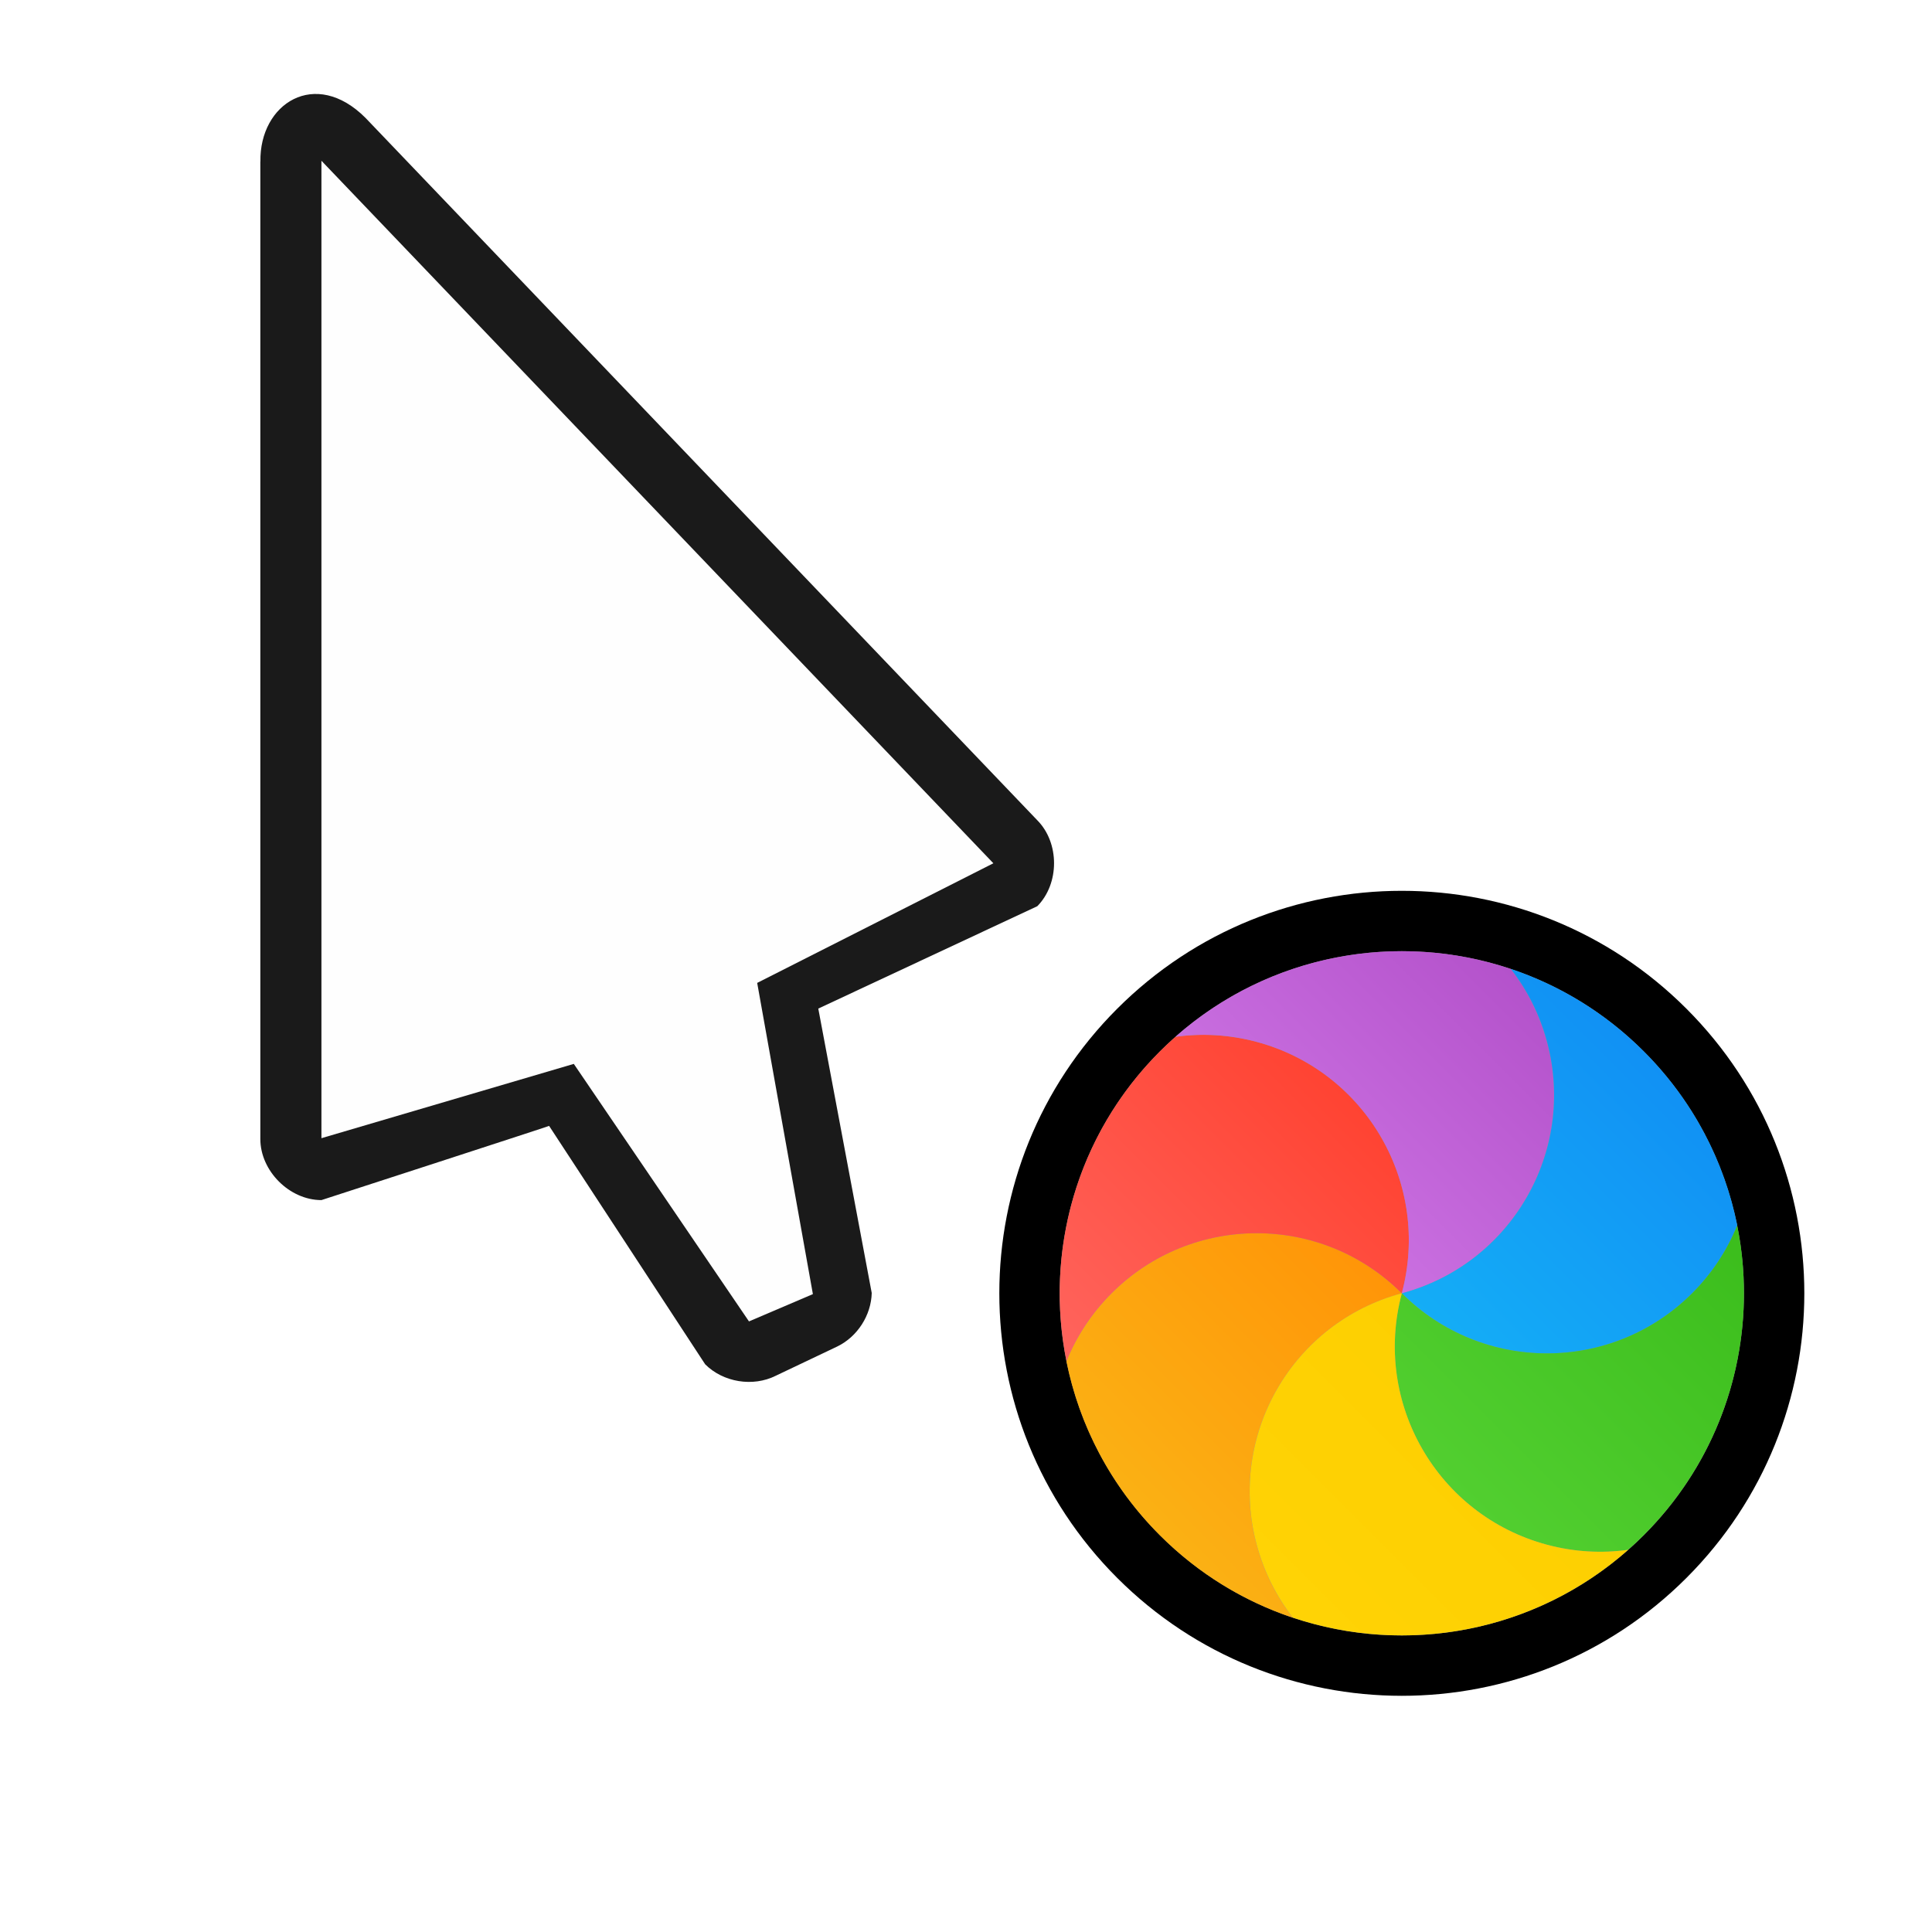
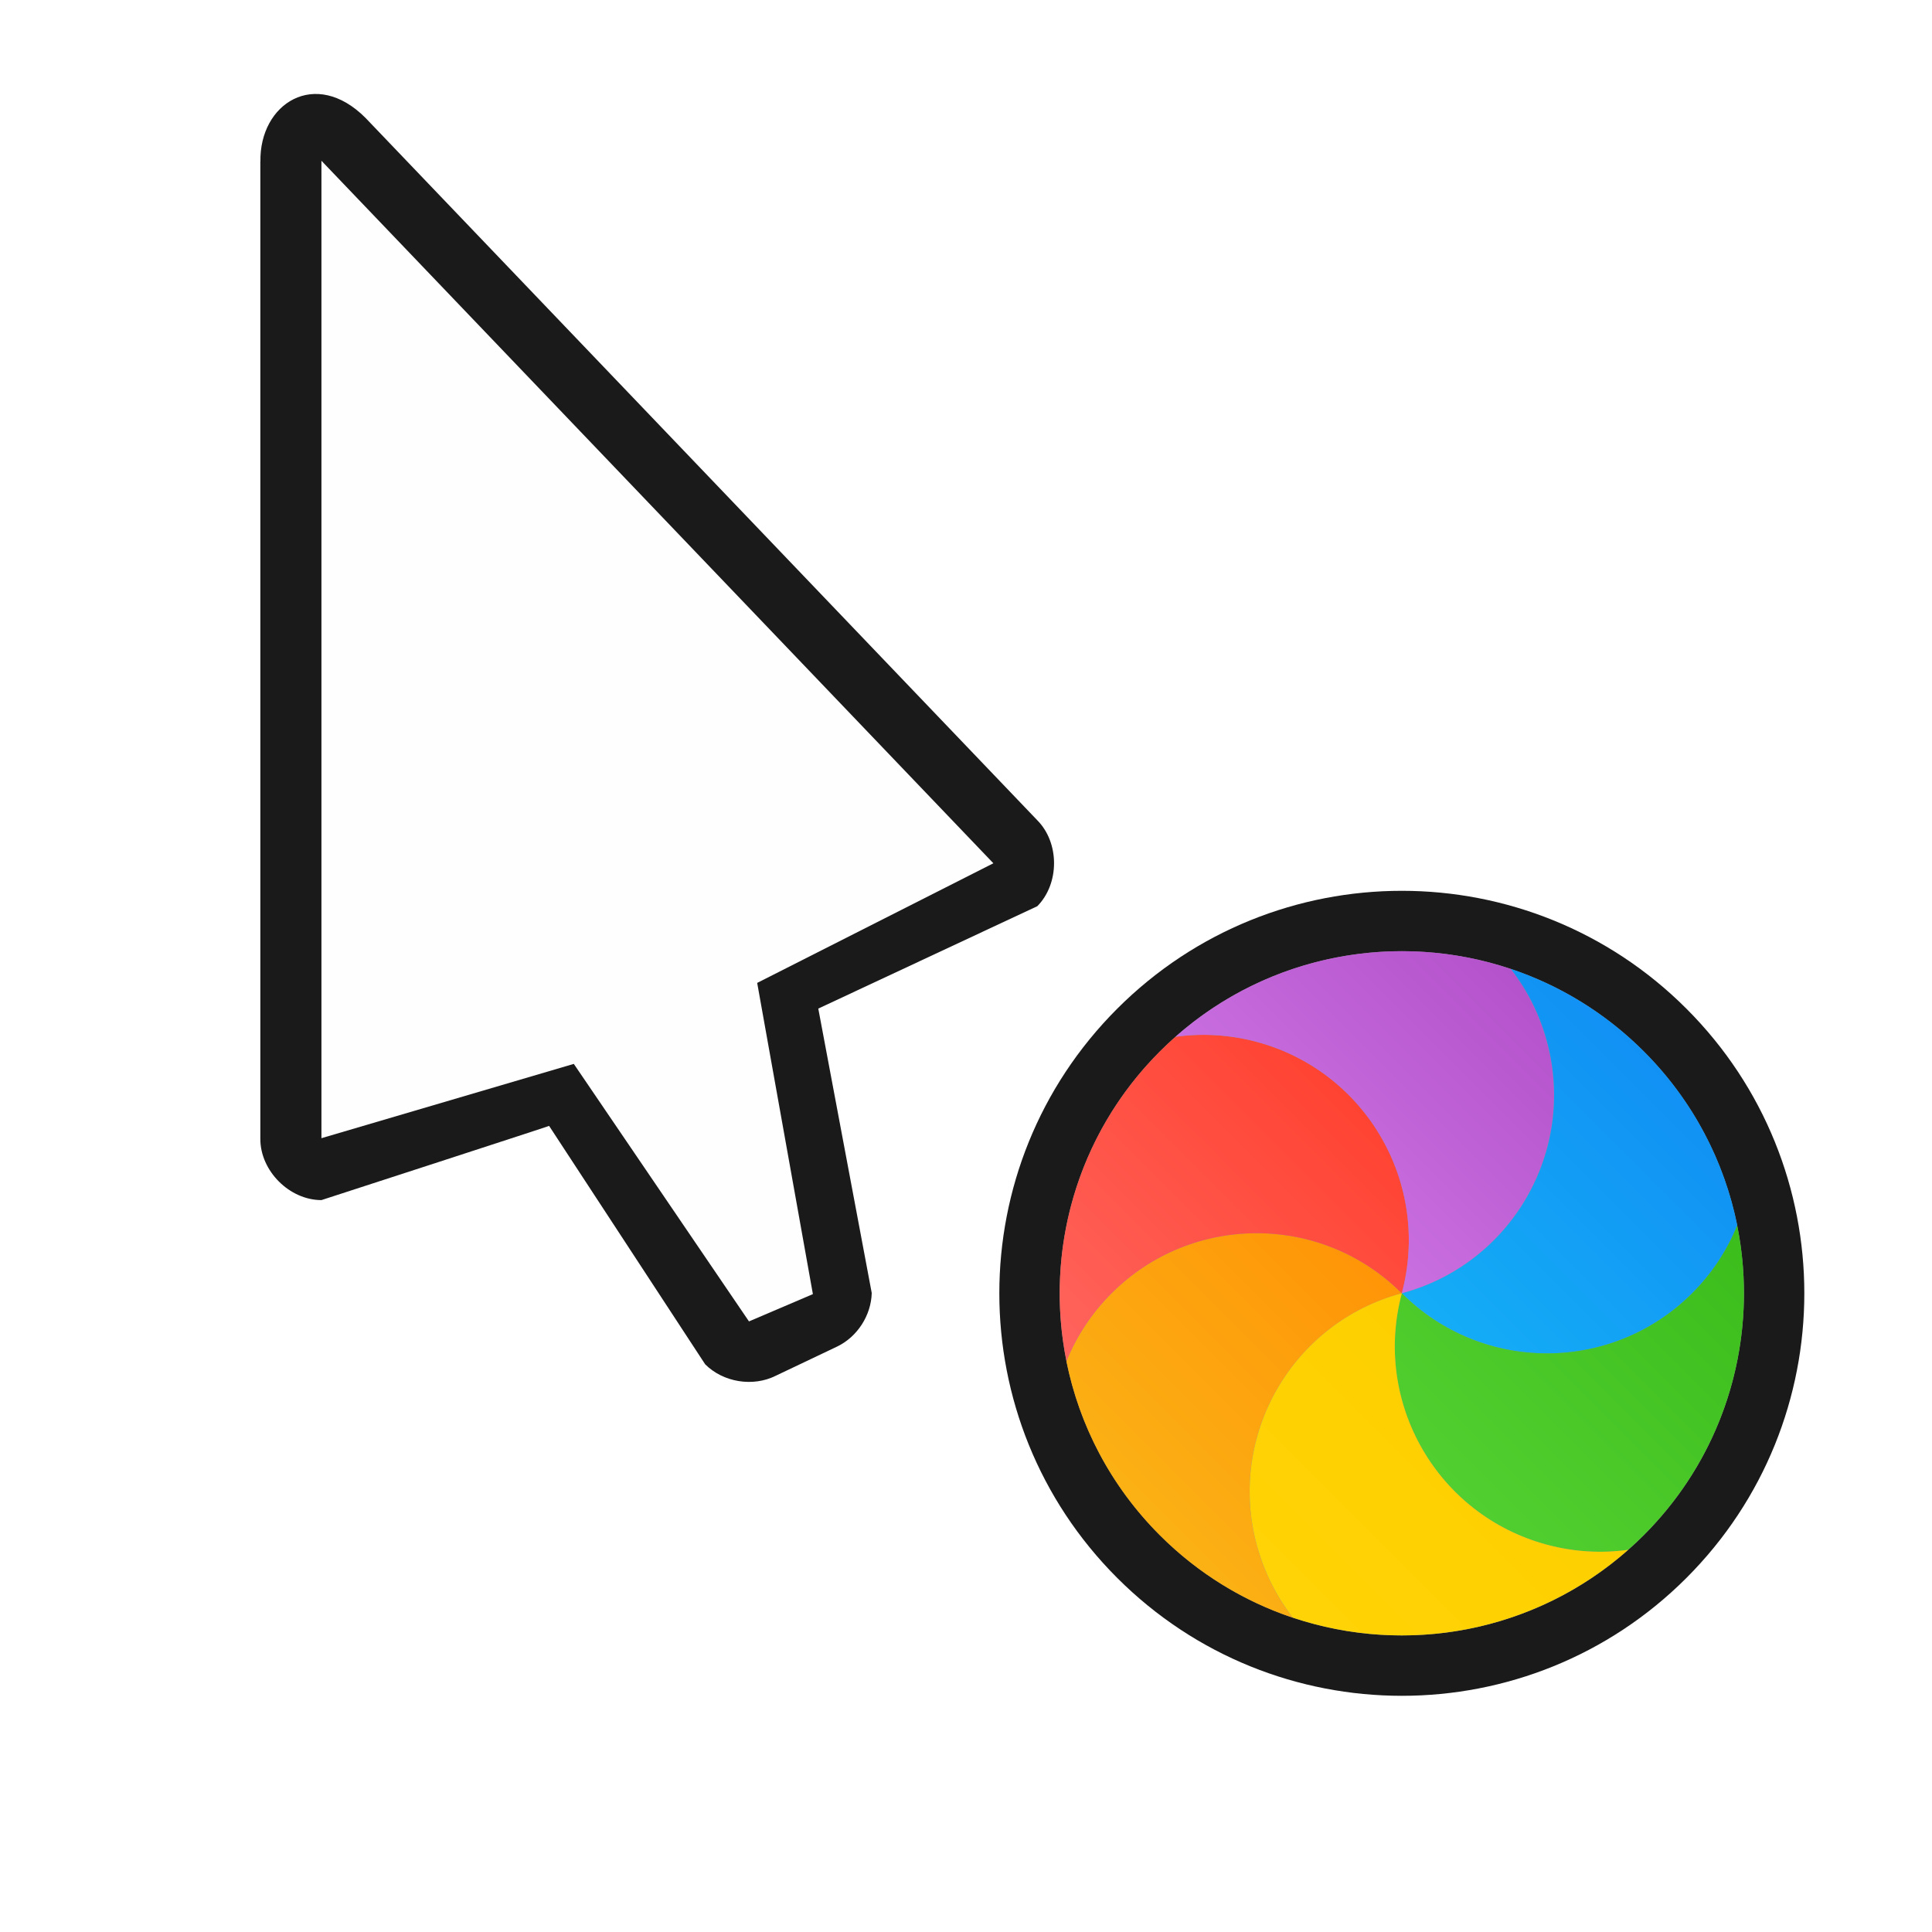
<svg xmlns="http://www.w3.org/2000/svg" height="240" viewBox="0 0 24 24" width="240" version="1.1" id="svg62">
  <defs id="defs66" />
  <linearGradient id="a" gradientTransform="matrix(0.4579123,0,0,0.4380064,8.607332,9.250079)" gradientUnits="userSpaceOnUse" x1="17.871" x2="17.871" y1="7.669" y2="17.893">
    <stop offset="0" stop-color="#fbb114" id="stop2" />
    <stop offset="1" stop-color="#ff9508" id="stop4" />
  </linearGradient>
  <linearGradient id="b" gradientTransform="matrix(0.4206575,0,0,0.4767976,8.607332,9.250079)" gradientUnits="userSpaceOnUse" x1="23.954" x2="23.954" y1="8.61" y2="19.256">
    <stop offset="0" stop-color="#ff645d" id="stop7" />
    <stop offset="1" stop-color="#ff4332" id="stop9" />
  </linearGradient>
  <linearGradient id="c" gradientTransform="matrix(0.4914857,0,0,0.4080861,8.607332,9.250079)" gradientUnits="userSpaceOnUse" x1="20.127" x2="20.127" y1="19.205" y2="29.033">
    <stop offset="0" stop-color="#ca70e1" id="stop12" />
    <stop offset="1" stop-color="#b452cb" id="stop14" />
  </linearGradient>
  <linearGradient id="d" gradientTransform="matrix(0.4579123,0,0,0.4380064,8.607332,9.250079)" gradientUnits="userSpaceOnUse" x1="16.36" x2="16.36" y1="17.893" y2="28.118">
    <stop offset="0" stop-color="#14adf6" id="stop17" />
    <stop offset="1" stop-color="#1191f4" id="stop19" />
  </linearGradient>
  <linearGradient id="e" gradientTransform="matrix(0.4206575,0,0,0.4767976,8.607332,9.250079)" gradientUnits="userSpaceOnUse" x1="13.308" x2="13.308" y1="13.619" y2="24.265">
    <stop offset="0" stop-color="#52cf30" id="stop22" />
    <stop offset="1" stop-color="#3bbd1c" id="stop24" />
  </linearGradient>
  <linearGradient id="f" gradientTransform="matrix(0.4914857,0,0,0.4080861,8.607332,9.250079)" gradientUnits="userSpaceOnUse" x1="11.766" x2="11.766" y1="9.377" y2="19.205">
    <stop offset="0" stop-color="#ffd305" id="stop27" />
    <stop offset="1" stop-color="#fdcf01" id="stop29" />
  </linearGradient>
  <filter id="g" color-interpolation-filters="sRGB" height="1.272" width="1.441" x="-.22" y="-.136">
    <feGaussianBlur stdDeviation=".905" id="feGaussianBlur32" />
  </filter>
  <filter id="h" color-interpolation-filters="sRGB" height="1.336" width="1.336" x="-.168" y="-.168">
    <feGaussianBlur stdDeviation=".7" id="feGaussianBlur35" />
  </filter>
  <path d="m3.234 2.007v12.142c0.0.397.362.759.759.759 0 0 2.946-.956 2.828-.922l1.939 2.962c.224.224.594.284.877.142l.765-.364c.249-.121.42-.387.427-.664l-.664-3.533 2.721-1.272c.277-.281.277-.787 0-1.067l-8.347-8.727c-.622-.622-1.317-.178-1.304.545z" fill="#1a1a1a" stroke-width=".759" id="path38" />
  <path d="m3.993 14.139v-12.142l8.347 8.727-2.934 1.486.692 3.866-.794.339-2.176-3.199z" fill="#fefefe" stroke-width=".759" id="path40" />
  <g fill-rule="evenodd" id="g60" transform="rotate(-135,17.414,16.066)">
-     <circle cx="17.414" cy="16.066" fill="#1a1a1afff" r="5" stroke-width="0.455" id="circle42" />
+     <circle cx="17.414" cy="16.066" fill="#1a1a1a" r="5" stroke-width="0.455" id="circle42" />
    <circle cx="17.414" cy="16.066" fill="#959595" r="4.25" stroke-width="0.423" id="circle44" />
    <animateTransform attributeName="transform" type="rotate" from="0 17.414 16.066" to="360 17.414 16.066" additive="sum" begin="0s" dur="0.6s" repeatCount="1" />
    <g stroke-width="0.445" transform="matrix(0.9489808,0,0,0.9489808,1.808314,-0.149646)" id="g58">
      <path d="m 18.921,13.355 c 0.136,0.321 0.211,0.674 0.211,1.045 0,1.484 -1.203,2.687 -2.687,2.687 0.742,-1.285 0.302,-2.929 -0.984,-3.671 -0.321,-0.185 -0.665,-0.297 -1.011,-0.34 0.601,-0.299 1.278,-0.468 1.995,-0.468 0.916,0 1.767,0.275 2.476,0.746 z" fill="url(#a)" id="path46" style="fill:url(#a)" />
      <path d="m 20.915,17.366 c -0.21,0.278 -0.478,0.519 -0.799,0.705 -1.285,0.742 -2.929,0.302 -3.671,-0.984 1.484,0 2.687,-1.203 2.687,-2.687 0,-0.371 -0.075,-0.724 -0.211,-1.045 1.207,0.802 2.002,2.174 2.002,3.732 0,0.094 -0.003,0.187 -0.009,0.279 z" fill="url(#b)" id="path48" style="fill:url(#b)" />
      <path d="m 18.44,21.098 c -0.346,-0.043 -0.69,-0.155 -1.011,-0.34 -1.285,-0.742 -1.726,-2.385 -0.984,-3.671 0.742,1.285 2.385,1.726 3.671,0.984 0.321,-0.185 0.589,-0.427 0.799,-0.705 -0.101,1.638 -1.081,3.037 -2.475,3.732 z" fill="url(#c)" id="path50" style="fill:url(#c)" />
      <path d="m 13.968,20.82 c -0.136,-0.321 -0.211,-0.674 -0.211,-1.045 0,-1.484 1.203,-2.687 2.687,-2.687 -0.742,1.285 -0.302,2.929 0.984,3.671 0.321,0.186 0.665,0.297 1.011,0.34 -0.601,0.299 -1.278,0.468 -1.995,0.468 -0.916,0 -1.767,-0.275 -2.476,-0.746 z" fill="url(#d)" id="path52" style="fill:url(#d)" />
      <path d="m 11.975,16.809 c 0.21,-0.278 0.478,-0.519 0.799,-0.705 1.285,-0.742 2.929,-0.302 3.671,0.984 -1.484,0 -2.687,1.203 -2.687,2.687 0,0.371 0.075,0.724 0.211,1.045 -1.207,-0.802 -2.002,-2.174 -2.002,-3.732 0,-0.094 0.003,-0.187 0.009,-0.279 z" fill="url(#e)" id="path54" style="fill:url(#e)" />
      <path d="m 14.45,13.077 c 0.346,0.043 0.69,0.155 1.011,0.34 1.285,0.742 1.726,2.385 0.984,3.671 -0.742,-1.285 -2.385,-1.726 -3.671,-0.984 -0.321,0.185 -0.589,0.427 -0.799,0.705 0.101,-1.638 1.081,-3.037 2.475,-3.732 z" fill="url(#f)" id="path56" style="fill:url(#f)" />
    </g>
  </g>
</svg>
